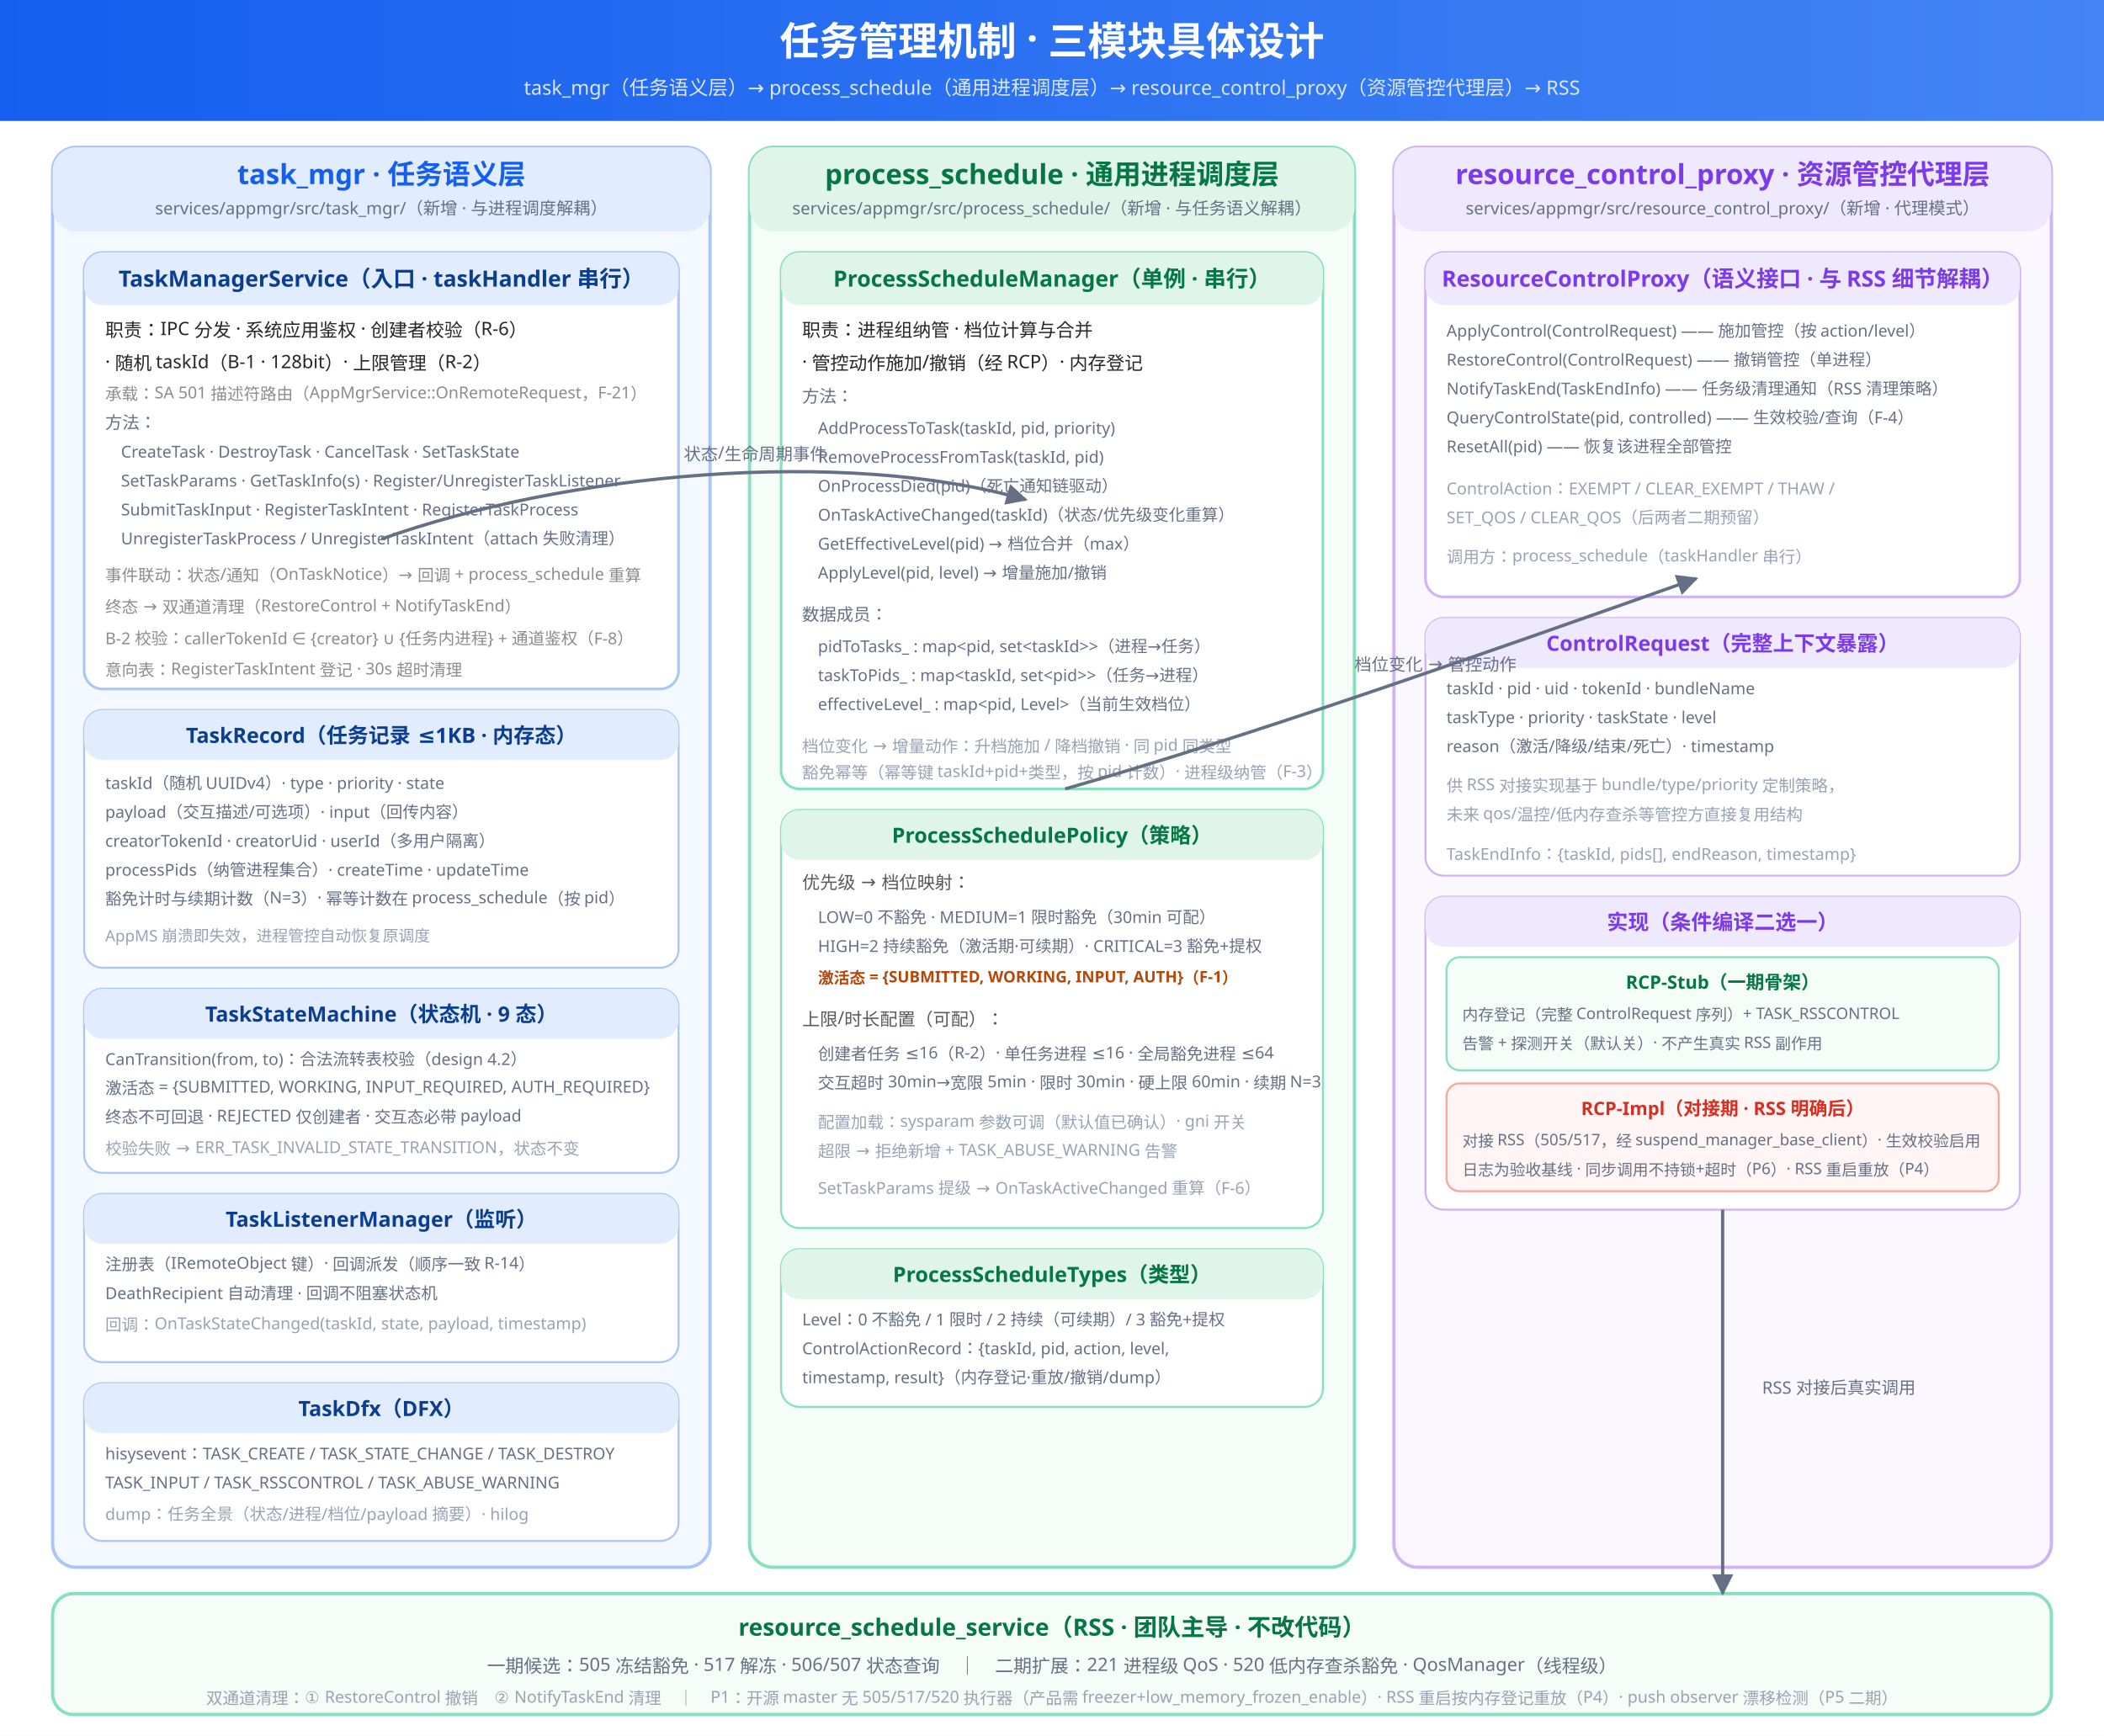
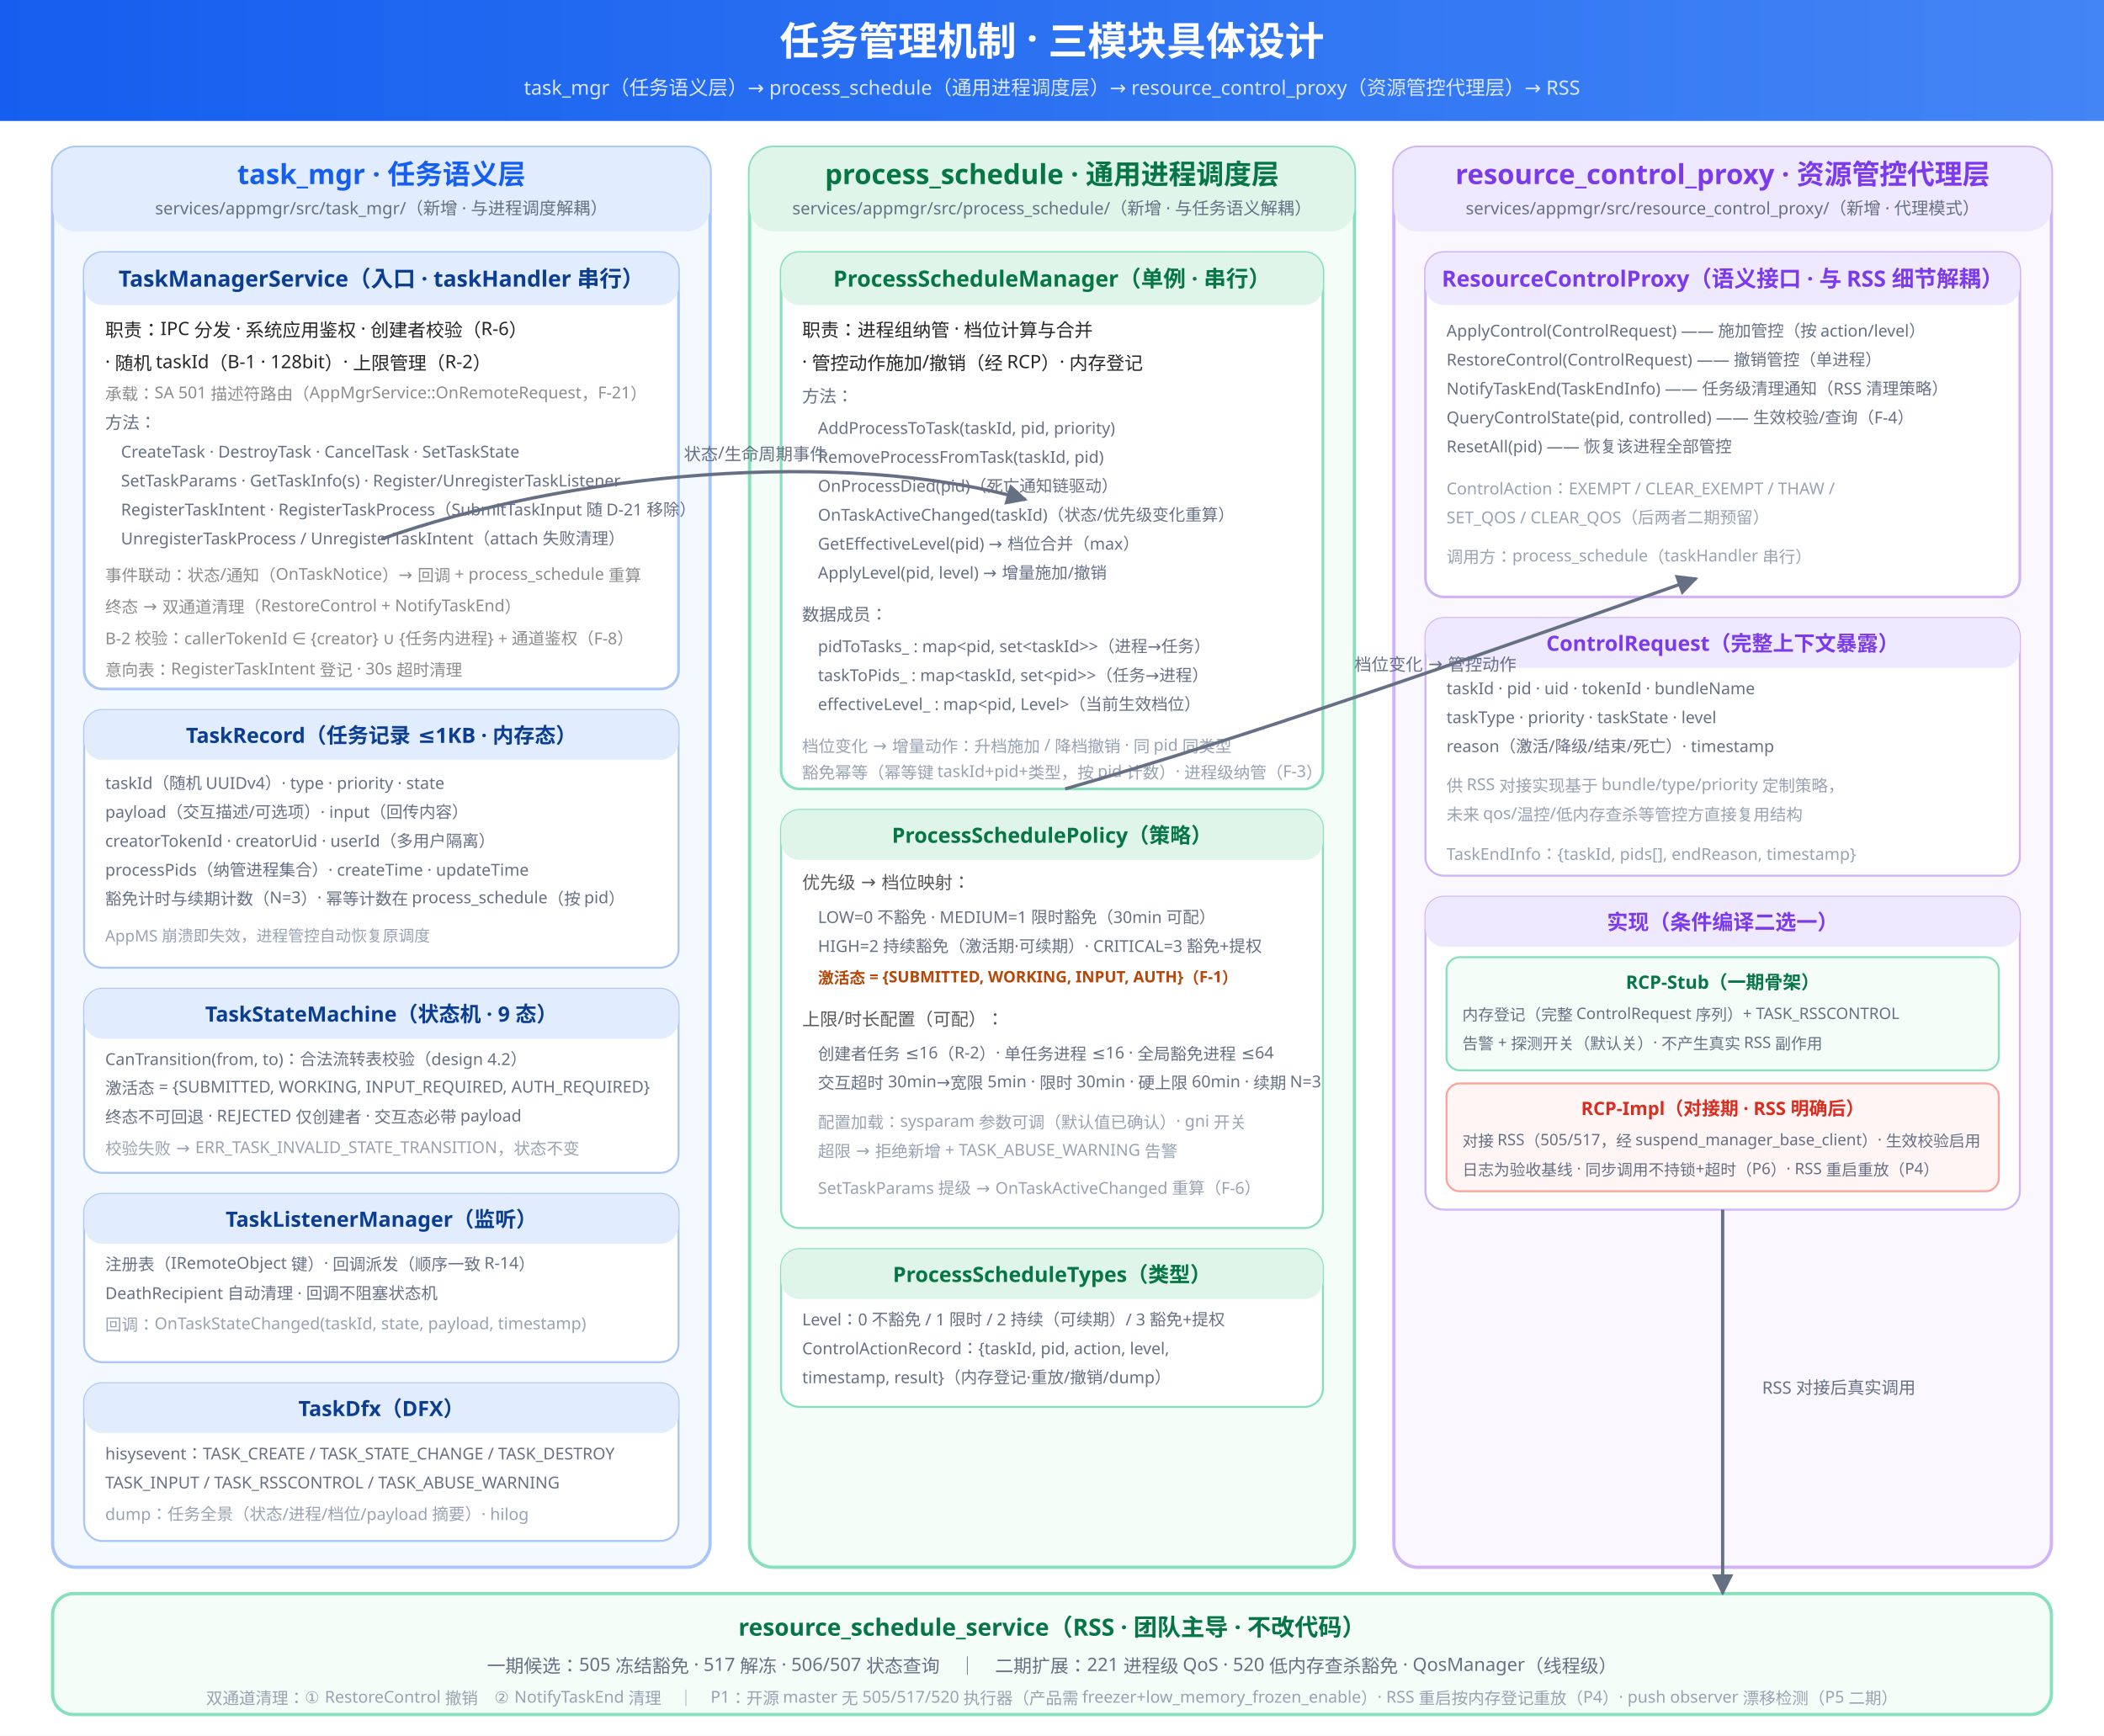
<svg xmlns="http://www.w3.org/2000/svg" viewBox="0 0 1600 1320" font-family="'PingFang SC','Microsoft YaHei','Noto Sans SC',sans-serif">
  <defs>
    <marker id="ar" viewBox="0 0 10 10" refX="9" refY="5" markerWidth="6.5" markerHeight="6.5" orient="auto-start-reverse">
      <path d="M0 0 L10 5 L0 10 z" fill="#667085" />
    </marker>
    <marker id="arB" viewBox="0 0 10 10" refX="9" refY="5" markerWidth="6.5" markerHeight="6.5" orient="auto-start-reverse">
      <path d="M0 0 L10 5 L0 10 z" fill="#155eef" />
    </marker>
    <linearGradient id="hg" x1="0" y1="0" x2="1" y2="0">
      <stop offset="0%" stop-color="#155eef" />
      <stop offset="100%" stop-color="#4385f5" />
    </linearGradient>
  </defs>
  <rect x="0" y="0" width="1600" height="1320" fill="#ffffff" />
  <rect x="0" y="0" width="1600" height="92" fill="url(#hg)" />
  <text x="800" y="42" font-size="30" font-weight="700" fill="#ffffff" text-anchor="middle">任务管理机制 · 三模块具体设计</text>
  <text x="800" y="72" font-size="15" fill="#dbe7fe" text-anchor="middle">task_mgr（任务语义层）→ process_schedule（通用进程调度层）→ resource_control_proxy（资源管控代理层）→ RSS</text>
  <rect x="40" y="112" width="500" height="1080" rx="18" fill="#f4f8ff" stroke="#a9c5f9" stroke-width="2.5" />
  <rect x="40" y="112" width="500" height="64" rx="18" fill="#e1ecff" />
  <text x="290" y="140" font-size="21" font-weight="700" fill="#155eef" text-anchor="middle">task_mgr · 任务语义层</text>
  <text x="290" y="163" font-size="13" fill="#667085" text-anchor="middle">services/appmgr/src/task_mgr/（新增 · 与进程调度解耦）</text>
  <rect x="64" y="192" width="452" height="332" rx="14" fill="#ffffff" stroke="#a9c5f9" stroke-width="2" />
  <rect x="64" y="192" width="452" height="40" rx="14" fill="#e1ecff" />
  <text x="290" y="218" font-size="17" font-weight="700" fill="#0b3d91" text-anchor="middle">TaskManagerService（入口 · taskHandler 串行）</text>
  <text x="80" y="256" font-size="14" fill="#262626">职责：IPC 分发 · 系统应用鉴权 · 创建者校验（R-6）</text>
  <text x="80" y="280" font-size="14" fill="#262626">· 随机 taskId（B-1 · 128bit）· 上限管理（R-2）</text>
  <text x="80" y="304" font-size="12.5" fill="#8c8c8c">承载：SA 501 描述符路由（AppMgrService::OnRemoteRequest，F-21）</text>
  <text x="80" y="326" font-size="13" fill="#667085">方法：</text>
  <text x="92" y="348" font-size="12.5" fill="#667085">CreateTask · DestroyTask · CancelTask · SetTaskState</text>
  <text x="92" y="370" font-size="12.5" fill="#667085">SetTaskParams · GetTaskInfo(s) · Register/UnregisterTaskListener</text>
-   <text x="92" y="392" font-size="12.5" fill="#667085">SubmitTaskInput · RegisterTaskIntent · RegisterTaskProcess</text>
+   <text x="92" y="392" font-size="12.5" fill="#667085">RegisterTaskIntent · RegisterTaskProcess（SubmitTaskInput 随 D-21 移除）</text>
  <text x="92" y="414" font-size="12.5" fill="#667085">UnregisterTaskProcess / UnregisterTaskIntent（attach 失败清理）</text>
  <text x="80" y="442" font-size="12.5" fill="#8c8c8c">事件联动：状态/通知（OnTaskNotice）→ 回调 + process_schedule 重算</text>
  <text x="80" y="466" font-size="12.5" fill="#8c8c8c">终态 → 双通道清理（RestoreControl + NotifyTaskEnd）</text>
  <text x="80" y="490" font-size="12.5" fill="#8c8c8c">B-2 校验：callerTokenId ∈ {creator} ∪ {任务内进程} + 通道鉴权（F-8）</text>
  <text x="80" y="514" font-size="12.5" fill="#8c8c8c">意向表：RegisterTaskIntent 登记 · 30s 超时清理</text>
  <rect x="64" y="540" width="452" height="196" rx="14" fill="#ffffff" stroke="#a9c5f9" stroke-width="1.5" />
  <rect x="64" y="540" width="452" height="38" rx="14" fill="#e1ecff" />
  <text x="290" y="565" font-size="16" font-weight="700" fill="#0b3d91" text-anchor="middle">TaskRecord（任务记录 ≤1KB · 内存态）</text>
  <text x="80" y="600" font-size="12.5" fill="#667085">taskId（随机 UUIDv4）· type · priority · state</text>
  <text x="80" y="622" font-size="12.5" fill="#667085">payload（交互描述/可选项）· input（回传内容）</text>
  <text x="80" y="644" font-size="12.5" fill="#667085">creatorTokenId · creatorUid · userId（多用户隔离）</text>
  <text x="80" y="666" font-size="12.5" fill="#667085">processPids（纳管进程集合）· createTime · updateTime</text>
  <text x="80" y="688" font-size="12.5" fill="#667085">豁免计时与续期计数（N=3）· 幂等计数在 process_schedule（按 pid）</text>
  <text x="80" y="716" font-size="12" fill="#98a2b3">AppMS 崩溃即失效，进程管控自动恢复原调度</text>
  <rect x="64" y="752" width="452" height="140" rx="14" fill="#ffffff" stroke="#a9c5f9" stroke-width="1.5" />
  <rect x="64" y="752" width="452" height="38" rx="14" fill="#e1ecff" />
  <text x="290" y="777" font-size="16" font-weight="700" fill="#0b3d91" text-anchor="middle">TaskStateMachine（状态机 · 9 态）</text>
  <text x="80" y="810" font-size="12.5" fill="#667085">CanTransition(from, to)：合法流转表校验（design 4.2）</text>
  <text x="80" y="832" font-size="12.5" fill="#667085">激活态 = {SUBMITTED, WORKING, INPUT_REQUIRED, AUTH_REQUIRED}</text>
  <text x="80" y="854" font-size="12.5" fill="#667085">终态不可回退 · REJECTED 仅创建者 · 交互态必带 payload</text>
  <text x="80" y="878" font-size="12.5" fill="#98a2b3">校验失败 → ERR_TASK_INVALID_STATE_TRANSITION，状态不变</text>
  <rect x="64" y="908" width="452" height="128" rx="14" fill="#ffffff" stroke="#a9c5f9" stroke-width="1.5" />
  <rect x="64" y="908" width="452" height="38" rx="14" fill="#e1ecff" />
  <text x="290" y="933" font-size="16" font-weight="700" fill="#0b3d91" text-anchor="middle">TaskListenerManager（监听）</text>
  <text x="80" y="966" font-size="12.5" fill="#667085">注册表（IRemoteObject 键）· 回调派发（顺序一致 R-14）</text>
  <text x="80" y="988" font-size="12.5" fill="#667085">DeathRecipient 自动清理 · 回调不阻塞状态机</text>
  <text x="80" y="1012" font-size="12.5" fill="#98a2b3">回调：OnTaskStateChanged(taskId, state, payload, timestamp)</text>
  <rect x="64" y="1052" width="452" height="120" rx="14" fill="#ffffff" stroke="#a9c5f9" stroke-width="1.5" />
  <rect x="64" y="1052" width="452" height="38" rx="14" fill="#e1ecff" />
  <text x="290" y="1077" font-size="16" font-weight="700" fill="#0b3d91" text-anchor="middle">TaskDfx（DFX）</text>
  <text x="80" y="1110" font-size="12.5" fill="#667085">hisysevent：TASK_CREATE / TASK_STATE_CHANGE / TASK_DESTROY</text>
  <text x="80" y="1132" font-size="12.5" fill="#667085">TASK_INPUT / TASK_RSSCONTROL / TASK_ABUSE_WARNING</text>
  <text x="80" y="1156" font-size="12.5" fill="#98a2b3">dump：任务全景（状态/进程/档位/payload 摘要）· hilog</text>
  <rect x="570" y="112" width="460" height="1080" rx="18" fill="#f4fdf7" stroke="#86e0bd" stroke-width="2.5" />
  <rect x="570" y="112" width="460" height="64" rx="18" fill="#dff5ea" />
  <text x="800" y="140" font-size="21" font-weight="700" fill="#067647" text-anchor="middle">process_schedule · 通用进程调度层</text>
  <text x="800" y="163" font-size="13" fill="#667085" text-anchor="middle">services/appmgr/src/process_schedule/（新增 · 与任务语义解耦）</text>
  <rect x="594" y="192" width="412" height="408" rx="14" fill="#ffffff" stroke="#86e0bd" stroke-width="2" />
  <rect x="594" y="192" width="412" height="40" rx="14" fill="#dff5ea" />
  <text x="800" y="218" font-size="17" font-weight="700" fill="#067647" text-anchor="middle">ProcessScheduleManager（单例 · 串行）</text>
  <text x="610" y="256" font-size="14" fill="#262626">职责：进程组纳管 · 档位计算与合并</text>
  <text x="610" y="280" font-size="14" fill="#262626">· 管控动作施加/撤销（经 RCP）· 内存登记</text>
  <text x="610" y="306" font-size="13" fill="#667085">方法：</text>
  <text x="622" y="330" font-size="12.5" fill="#667085">AddProcessToTask(taskId, pid, priority)</text>
  <text x="622" y="352" font-size="12.5" fill="#667085">RemoveProcessFromTask(taskId, pid)</text>
  <text x="622" y="374" font-size="12.5" fill="#667085">OnProcessDied(pid)（死亡通知链驱动）</text>
  <text x="622" y="396" font-size="12.5" fill="#667085">OnTaskActiveChanged(taskId)（状态/优先级变化重算）</text>
  <text x="622" y="418" font-size="12.5" fill="#667085">GetEffectiveLevel(pid) → 档位合并（max）</text>
  <text x="622" y="440" font-size="12.5" fill="#667085">ApplyLevel(pid, level) → 增量施加/撤销</text>
  <text x="610" y="472" font-size="13" fill="#667085">数据成员：</text>
  <text x="622" y="496" font-size="12.5" fill="#667085">pidToTasks_ : map&lt;pid, set&lt;taskId&gt;&gt;（进程→任务）</text>
  <text x="622" y="518" font-size="12.5" fill="#667085">taskToPids_ : map&lt;taskId, set&lt;pid&gt;&gt;（任务→进程）</text>
  <text x="622" y="540" font-size="12.5" fill="#667085">effectiveLevel_ : map&lt;pid, Level&gt;（当前生效档位）</text>
  <text x="610" y="572" font-size="12.5" fill="#98a2b3">档位变化 → 增量动作：升档施加 / 降档撤销 · 同 pid 同类型</text>
  <text x="610" y="592" font-size="12.5" fill="#98a2b3">豁免幂等（幂等键 taskId+pid+类型，按 pid 计数）· 进程级纳管（F-3）</text>
  <rect x="594" y="616" width="412" height="318" rx="14" fill="#ffffff" stroke="#86e0bd" stroke-width="1.5" />
  <rect x="594" y="616" width="412" height="38" rx="14" fill="#dff5ea" />
  <text x="800" y="641" font-size="16" font-weight="700" fill="#067647" text-anchor="middle">ProcessSchedulePolicy（策略）</text>
  <text x="610" y="676" font-size="13.5" fill="#595959">优先级 → 档位映射：</text>
  <text x="622" y="702" font-size="12.5" fill="#667085">LOW=0 不豁免 · MEDIUM=1 限时豁免（30min 可配）</text>
  <text x="622" y="724" font-size="12.5" fill="#667085">HIGH=2 持续豁免（激活期·可续期）· CRITICAL=3 豁免+提权</text>
  <text x="622" y="748" font-size="12" font-weight="600" fill="#b54708">激活态 = {SUBMITTED, WORKING, INPUT, AUTH}（F-1）</text>
  <text x="610" y="780" font-size="13.5" fill="#595959">上限/时长配置（可配）：</text>
  <text x="622" y="806" font-size="12.5" fill="#667085">创建者任务 ≤16（R-2）· 单任务进程 ≤16 · 全局豁免进程 ≤64</text>
  <text x="622" y="828" font-size="12.5" fill="#667085">交互超时 30min→宽限 5min · 限时 30min · 硬上限 60min · 续期 N=3</text>
  <text x="622" y="858" font-size="12.5" fill="#98a2b3">配置加载：sysparam 参数可调（默认值已确认）· gni 开关</text>
  <text x="622" y="880" font-size="12.5" fill="#98a2b3">超限 → 拒绝新增 + TASK_ABUSE_WARNING 告警</text>
  <text x="622" y="908" font-size="12.5" fill="#98a2b3">SetTaskParams 提级 → OnTaskActiveChanged 重算（F-6）</text>
  <rect x="594" y="950" width="412" height="120" rx="14" fill="#ffffff" stroke="#86e0bd" stroke-width="1.5" />
  <rect x="594" y="950" width="412" height="38" rx="14" fill="#dff5ea" />
  <text x="800" y="975" font-size="16" font-weight="700" fill="#067647" text-anchor="middle">ProcessScheduleTypes（类型）</text>
  <text x="610" y="1008" font-size="12.5" fill="#667085">Level：0 不豁免 / 1 限时 / 2 持续（可续期）/ 3 豁免+提权</text>
  <text x="610" y="1030" font-size="12.5" fill="#667085">ControlActionRecord：{taskId, pid, action, level,</text>
  <text x="610" y="1052" font-size="12.5" fill="#667085">  timestamp, result}（内存登记·重放/撤销/dump）</text>
  <rect x="1060" y="112" width="500" height="1080" rx="18" fill="#faf7ff" stroke="#d0b3f7" stroke-width="2.5" />
  <rect x="1060" y="112" width="500" height="64" rx="18" fill="#efe9ff" />
  <text x="1310" y="140" font-size="21" font-weight="700" fill="#7c3aed" text-anchor="middle">resource_control_proxy · 资源管控代理层</text>
  <text x="1310" y="163" font-size="13" fill="#667085" text-anchor="middle">services/appmgr/src/resource_control_proxy/（新增 · 代理模式）</text>
  <rect x="1084" y="192" width="452" height="262" rx="14" fill="#ffffff" stroke="#d0b3f7" stroke-width="2" />
  <rect x="1084" y="192" width="452" height="40" rx="14" fill="#efe9ff" />
  <text x="1310" y="218" font-size="17" font-weight="700" fill="#7c3aed" text-anchor="middle">ResourceControlProxy（语义接口 · 与 RSS 细节解耦）</text>
  <text x="1100" y="256" font-size="12.5" fill="#667085">ApplyControl(ControlRequest) —— 施加管控（按 action/level）</text>
  <text x="1100" y="278" font-size="12.5" fill="#667085">RestoreControl(ControlRequest) —— 撤销管控（单进程）</text>
  <text x="1100" y="300" font-size="12.5" fill="#667085">NotifyTaskEnd(TaskEndInfo) —— 任务级清理通知（RSS 清理策略）</text>
  <text x="1100" y="322" font-size="12.5" fill="#667085">QueryControlState(pid, controlled) —— 生效校验/查询（F-4）</text>
  <text x="1100" y="344" font-size="12.5" fill="#667085">ResetAll(pid) —— 恢复该进程全部管控</text>
  <text x="1100" y="376" font-size="12.5" fill="#98a2b3">ControlAction：EXEMPT / CLEAR_EXEMPT / THAW /</text>
  <text x="1100" y="398" font-size="12.5" fill="#98a2b3">SET_QOS / CLEAR_QOS（后两者二期预留）</text>
  <text x="1100" y="428" font-size="12.5" fill="#98a2b3">调用方：process_schedule（taskHandler 串行）</text>
  <rect x="1084" y="470" width="452" height="196" rx="14" fill="#ffffff" stroke="#d0b3f7" stroke-width="1.5" />
  <rect x="1084" y="470" width="452" height="38" rx="14" fill="#efe9ff" />
  <text x="1310" y="495" font-size="16" font-weight="700" fill="#7c3aed" text-anchor="middle">ControlRequest（完整上下文暴露）</text>
  <text x="1100" y="528" font-size="12.5" fill="#667085">taskId · pid · uid · tokenId · bundleName</text>
  <text x="1100" y="550" font-size="12.5" fill="#667085">taskType · priority · taskState · level</text>
  <text x="1100" y="572" font-size="12.5" fill="#667085">reason（激活/降级/结束/死亡）· timestamp</text>
  <text x="1100" y="602" font-size="12.5" fill="#98a2b3">供 RSS 对接实现基于 bundle/type/priority 定制策略，</text>
  <text x="1100" y="624" font-size="12.5" fill="#98a2b3">未来 qos/温控/低内存查杀等管控方直接复用结构</text>
  <text x="1100" y="654" font-size="12.5" fill="#98a2b3">TaskEndInfo：{taskId, pids[], endReason, timestamp}</text>
  <rect x="1084" y="682" width="452" height="238" rx="14" fill="#ffffff" stroke="#d0b3f7" stroke-width="1.5" />
  <rect x="1084" y="682" width="452" height="38" rx="14" fill="#efe9ff" />
  <text x="1310" y="707" font-size="16" font-weight="700" fill="#7c3aed" text-anchor="middle">实现（条件编译二选一）</text>
  <rect x="1100" y="728" width="420" height="86" rx="10" fill="#f4fdf7" stroke="#86e0bd" stroke-width="1.5" />
  <text x="1310" y="752" font-size="14" font-weight="700" fill="#067647" text-anchor="middle">RCP-Stub（一期骨架）</text>
  <text x="1112" y="776" font-size="12" fill="#667085">内存登记（完整 ControlRequest 序列）+ TASK_RSSCONTROL</text>
  <text x="1112" y="798" font-size="12" fill="#667085">告警 + 探测开关（默认关）· 不产生真实 RSS 副作用</text>
  <rect x="1100" y="824" width="420" height="82" rx="10" fill="#fff5f4" stroke="#fda29b" stroke-width="1.5" />
  <text x="1310" y="848" font-size="14" font-weight="700" fill="#d92d20" text-anchor="middle">RCP-Impl（对接期 · RSS 明确后）</text>
  <text x="1112" y="872" font-size="12" fill="#667085">对接 RSS（505/517，经 suspend_manager_base_client）· 生效校验启用</text>
  <text x="1112" y="894" font-size="12" fill="#667085">日志为验收基线 · 同步调用不持锁+超时（P6）· RSS 重启重放（P4）</text>
  <rect x="40" y="1212" width="1520" height="92" rx="16" fill="#f4fdf7" stroke="#86e0bd" stroke-width="2.5" />
  <text x="800" y="1244" font-size="18" font-weight="700" fill="#067647" text-anchor="middle">resource_schedule_service（RSS · 团队主导 · 不改代码）</text>
  <text x="800" y="1272" font-size="14" fill="#667085" text-anchor="middle">一期候选：505 冻结豁免 · 517 解冻 · 506/507 状态查询　｜　二期扩展：221 进程级 QoS · 520 低内存查杀豁免 · QosManager（线程级）</text>
  <text x="800" y="1296" font-size="12.5" fill="#98a2b3" text-anchor="middle">双通道清理：① RestoreControl 撤销　② NotifyTaskEnd 清理　｜　P1：开源 master 无 505/517/520 执行器（产品需 freezer+low_memory_frozen_enable）· RSS 重启按内存登记重放（P4）· push observer 漂移检测（P5 二期）</text>
  <path d="M 290 410 C 430 360, 640 340, 780 380" stroke="#667085" stroke-width="2.5" fill="none" marker-end="url(#ar)" />
  <text x="520" y="350" font-size="13" fill="#667085">状态/生命周期事件</text>
  <path d="M 810 600 C 950 560, 1120 500, 1290 440" stroke="#667085" stroke-width="2.5" fill="none" marker-end="url(#ar)" />
  <text x="1030" y="510" font-size="13" fill="#667085">档位变化 → 管控动作</text>
  <path d="M 1310 920 L 1310 1212" stroke="#667085" stroke-width="2.5" fill="none" marker-end="url(#ar)" />
  <text x="1340" y="1060" font-size="13" fill="#667085">RSS 对接后真实调用</text>
</svg>
